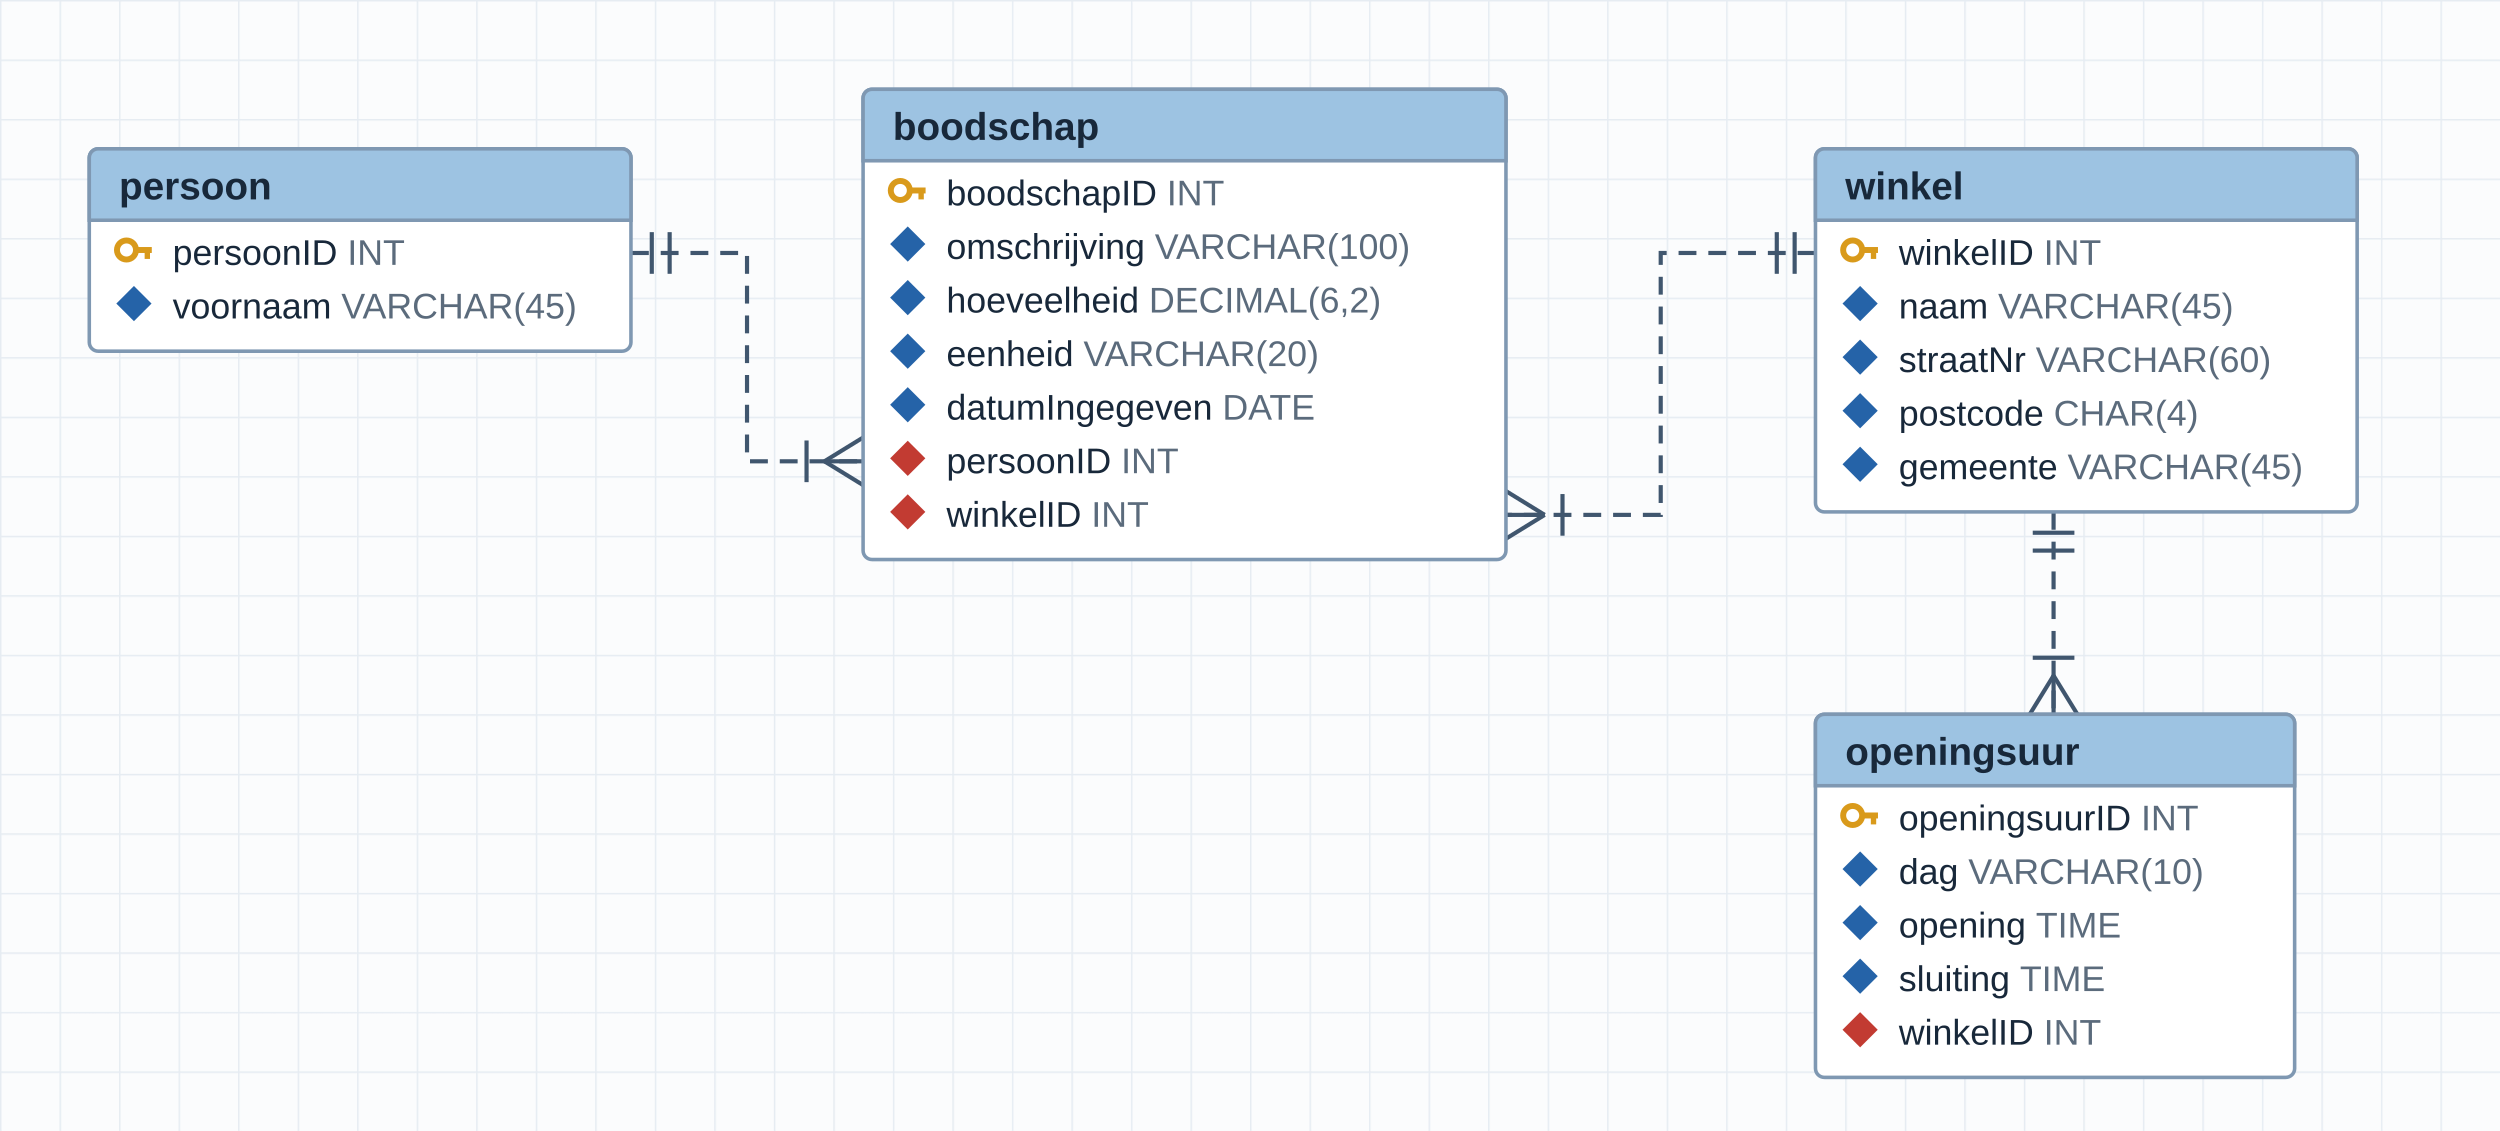
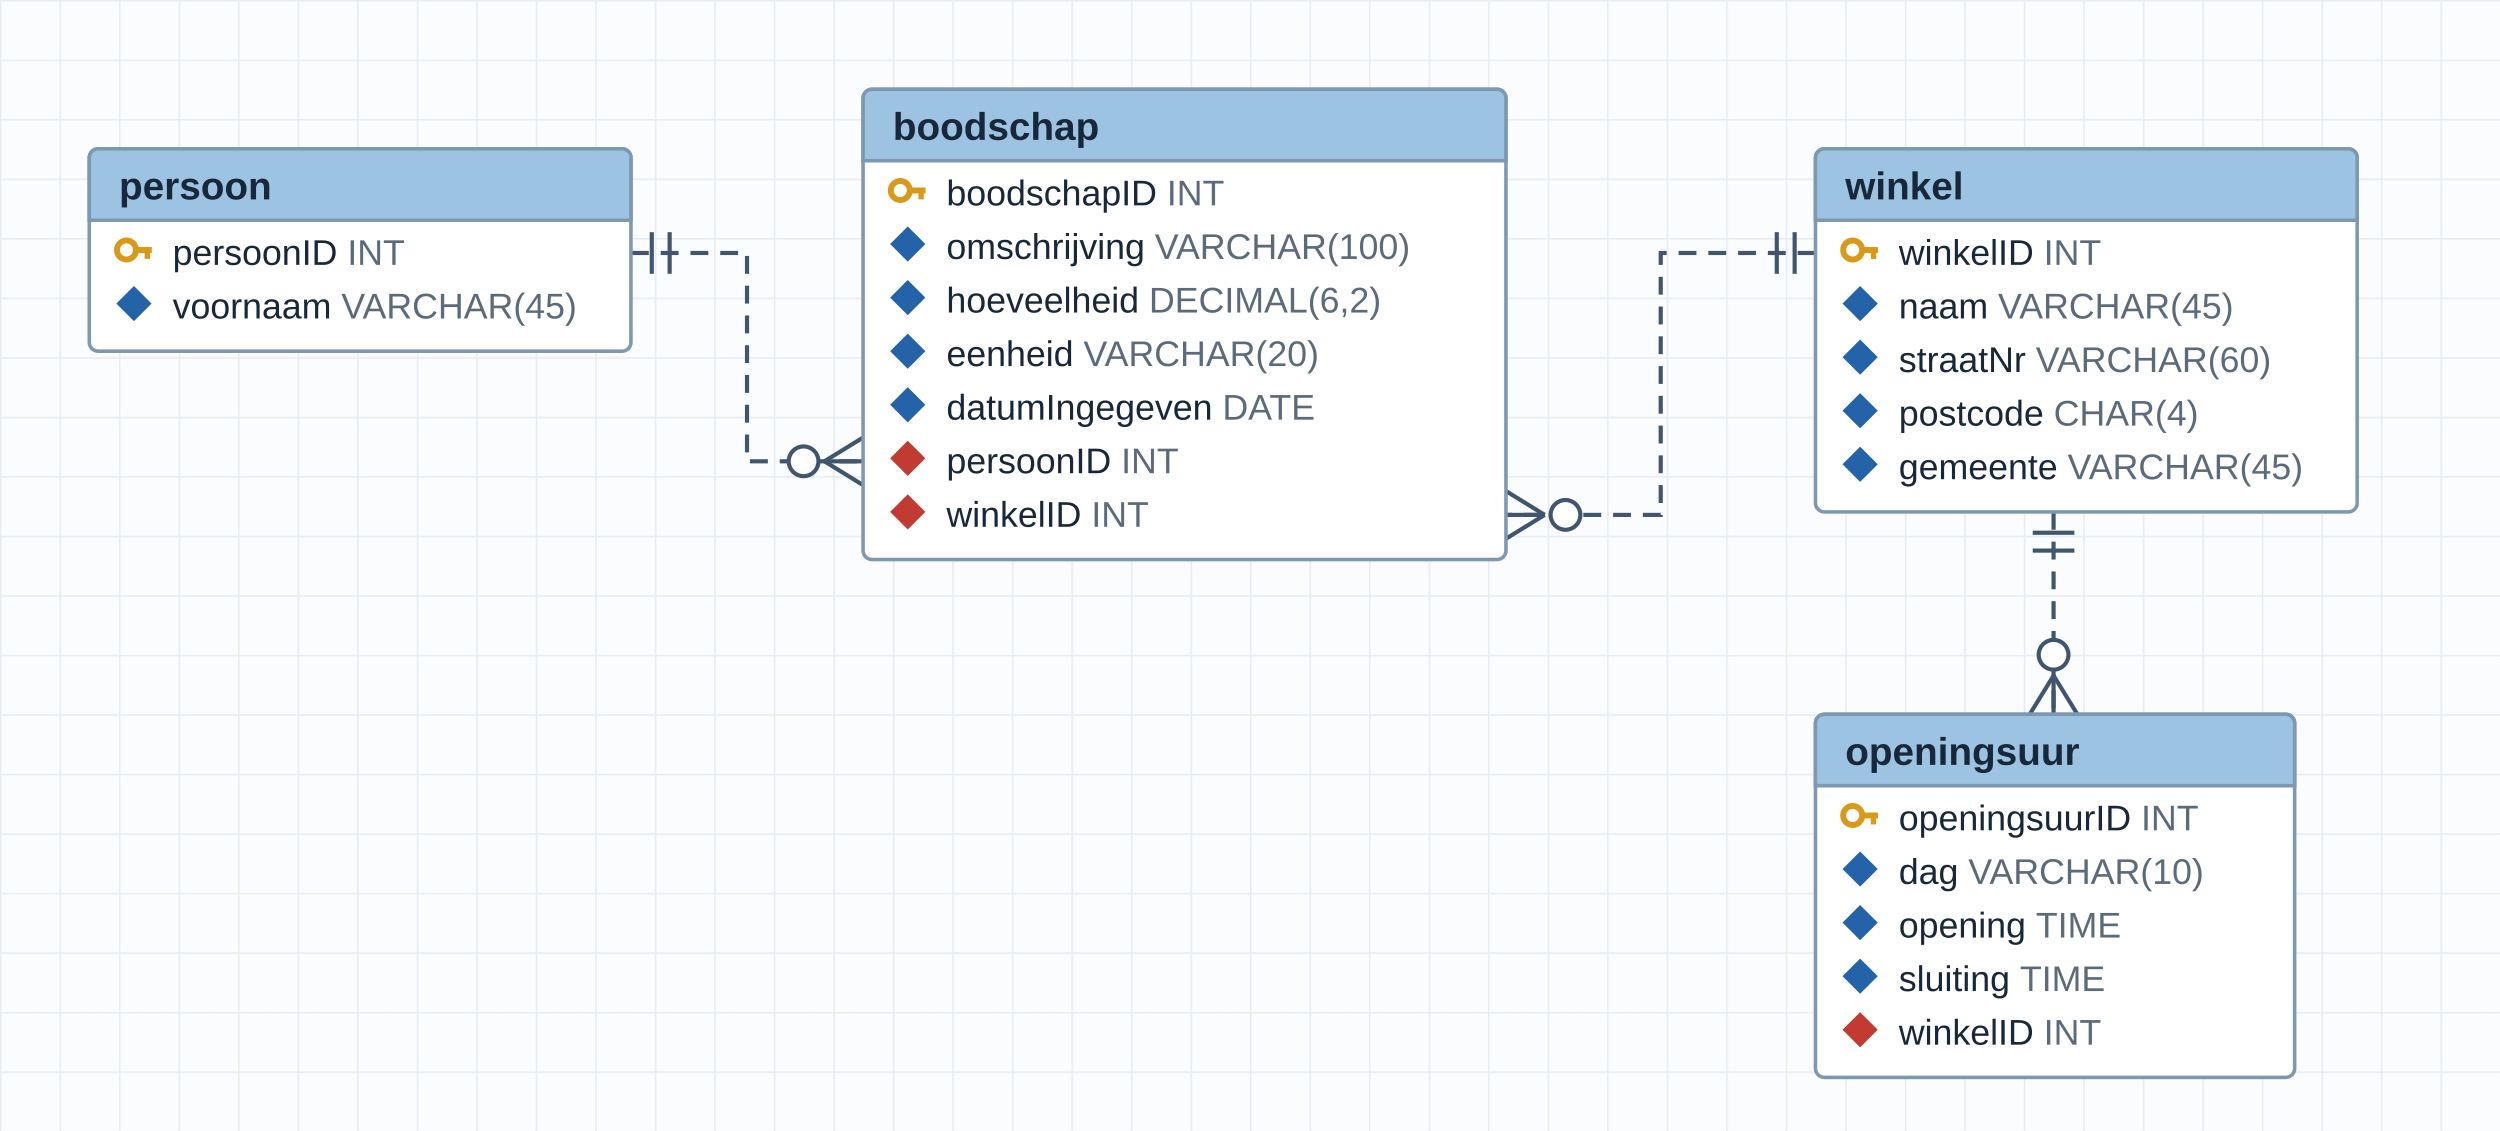
<svg xmlns="http://www.w3.org/2000/svg" viewBox="0 0 840 380" width="840" height="380" role="img" aria-label="Schematische weergave van het EER-diagram van de databank boodschappen">
  <defs>
    <pattern id="grid" width="20" height="20" patternUnits="userSpaceOnUse">
      <path d="M20,0 L0,0 0,20" fill="none" stroke="#E6ECF2" stroke-width="1" />
    </pattern>
  </defs>
  <rect width="100%" height="100%" fill="#FBFCFD" />
  <rect width="100%" height="100%" fill="url(#grid)" />
  <polyline points="212.0,85.0 251.0,85.0 251.0,155.0 290.0,155.0" fill="none" stroke="#40566E" stroke-width="1.4" stroke-dasharray="6,4" />
  <line x1="219.0" y1="92.0" x2="219.0" y2="78.0" stroke="#40566E" stroke-width="1.4" />
  <line x1="225.0" y1="92.0" x2="225.0" y2="78.0" stroke="#40566E" stroke-width="1.4" />
  <line x1="277.0" y1="155.0" x2="290.0" y2="163.0" stroke="#40566E" stroke-width="1.4" />
  <line x1="277.0" y1="155.0" x2="290.0" y2="155.0" stroke="#40566E" stroke-width="1.4" />
  <line x1="277.0" y1="155.0" x2="290.0" y2="147.0" stroke="#40566E" stroke-width="1.4" />
-   <line x1="271.0" y1="148.0" x2="271.0" y2="162.0" stroke="#40566E" stroke-width="1.4" />
+   <circle cx="270.0" cy="155.0" r="5" fill="#fff" stroke="#40566E" stroke-width="1.4" />
  <polyline points="610.0,85.0 558.0,85.0 558.0,173.0 506.0,173.0" fill="none" stroke="#40566E" stroke-width="1.4" stroke-dasharray="6,4" />
  <line x1="603.0" y1="78.0" x2="603.0" y2="92.0" stroke="#40566E" stroke-width="1.4" />
  <line x1="597.0" y1="78.0" x2="597.0" y2="92.0" stroke="#40566E" stroke-width="1.4" />
  <line x1="519.0" y1="173.0" x2="506.0" y2="165.0" stroke="#40566E" stroke-width="1.4" />
  <line x1="519.0" y1="173.0" x2="506.0" y2="173.0" stroke="#40566E" stroke-width="1.4" />
  <line x1="519.0" y1="173.0" x2="506.0" y2="181.0" stroke="#40566E" stroke-width="1.4" />
-   <line x1="525.0" y1="180.0" x2="525.0" y2="166.0" stroke="#40566E" stroke-width="1.4" />
+   <circle cx="526.0" cy="173.0" r="5" fill="#fff" stroke="#40566E" stroke-width="1.4" />
  <polyline points="690.0,172.0 690.0,240.0" fill="none" stroke="#40566E" stroke-width="1.4" stroke-dasharray="6,4" />
  <line x1="683.0" y1="179.0" x2="697.0" y2="179.0" stroke="#40566E" stroke-width="1.4" />
  <line x1="683.0" y1="185.0" x2="697.0" y2="185.0" stroke="#40566E" stroke-width="1.4" />
  <line x1="690.0" y1="227.0" x2="682.0" y2="240.0" stroke="#40566E" stroke-width="1.4" />
  <line x1="690.0" y1="227.0" x2="690.0" y2="240.0" stroke="#40566E" stroke-width="1.4" />
  <line x1="690.0" y1="227.0" x2="698.0" y2="240.0" stroke="#40566E" stroke-width="1.4" />
-   <line x1="697.0" y1="221.0" x2="683.0" y2="221.0" stroke="#40566E" stroke-width="1.4" />
+   <circle cx="690.0" cy="220.0" r="5" fill="#fff" stroke="#40566E" stroke-width="1.4" />
  <g>
    <rect x="30" y="50" width="182" height="68" rx="3" fill="#fff" stroke="#7F98B2" stroke-width="1.2" />
    <path d="M30,74 v-21 a3,3 0 0 1 3,-3 h176 a3,3 0 0 1 3,3 v21 z" fill="#9DC3E2" stroke="#7F98B2" stroke-width="1.2" />
    <text x="40" y="67" font-family="Segoe UI, Helvetica Neue, Arial, sans-serif" font-size="13" font-weight="700" fill="#18283A">persoon</text>
    <g transform="translate(39,84.0)">
      <circle cx="3.5" cy="0" r="3.2" fill="none" stroke="#D99A1B" stroke-width="2" />
      <line x1="6.5" y1="0" x2="12" y2="0" stroke="#D99A1B" stroke-width="2" />
      <line x1="10.5" y1="0" x2="10.5" y2="3" stroke="#D99A1B" stroke-width="1.8" />
    </g>
    <text x="58" y="89.0" font-family="Segoe UI, Helvetica Neue, Arial, sans-serif" font-size="12" fill="#18283A">persoonID <tspan fill="#5B6B7C">INT</tspan>
    </text>
    <path d="M45,97.0 l5,5 l-5,5 l-5,-5 z" fill="#2563A8" stroke="#2563A8" stroke-width="1.3" />
    <text x="58" y="107.0" font-family="Segoe UI, Helvetica Neue, Arial, sans-serif" font-size="12" fill="#18283A">voornaam <tspan fill="#5B6B7C">VARCHAR(45)</tspan>
    </text>
  </g>
  <g>
    <rect x="290" y="30" width="216" height="158" rx="3" fill="#fff" stroke="#7F98B2" stroke-width="1.2" />
    <path d="M290,54 v-21 a3,3 0 0 1 3,-3 h210 a3,3 0 0 1 3,3 v21 z" fill="#9DC3E2" stroke="#7F98B2" stroke-width="1.2" />
    <text x="300" y="47" font-family="Segoe UI, Helvetica Neue, Arial, sans-serif" font-size="13" font-weight="700" fill="#18283A">boodschap</text>
    <g transform="translate(299,64.0)">
      <circle cx="3.5" cy="0" r="3.2" fill="none" stroke="#D99A1B" stroke-width="2" />
      <line x1="6.5" y1="0" x2="12" y2="0" stroke="#D99A1B" stroke-width="2" />
      <line x1="10.5" y1="0" x2="10.5" y2="3" stroke="#D99A1B" stroke-width="1.8" />
    </g>
    <text x="318" y="69.0" font-family="Segoe UI, Helvetica Neue, Arial, sans-serif" font-size="12" fill="#18283A">boodschapID <tspan fill="#5B6B7C">INT</tspan>
    </text>
    <path d="M305,77.0 l5,5 l-5,5 l-5,-5 z" fill="#2563A8" stroke="#2563A8" stroke-width="1.3" />
    <text x="318" y="87.0" font-family="Segoe UI, Helvetica Neue, Arial, sans-serif" font-size="12" fill="#18283A">omschrijving <tspan fill="#5B6B7C">VARCHAR(100)</tspan>
    </text>
    <path d="M305,95.0 l5,5 l-5,5 l-5,-5 z" fill="#2563A8" stroke="#2563A8" stroke-width="1.3" />
    <text x="318" y="105.0" font-family="Segoe UI, Helvetica Neue, Arial, sans-serif" font-size="12" fill="#18283A">hoeveelheid <tspan fill="#5B6B7C">DECIMAL(6,2)</tspan>
    </text>
    <path d="M305,113.0 l5,5 l-5,5 l-5,-5 z" fill="#2563A8" stroke="#2563A8" stroke-width="1.3" />
    <text x="318" y="123.0" font-family="Segoe UI, Helvetica Neue, Arial, sans-serif" font-size="12" fill="#18283A">eenheid <tspan fill="#5B6B7C">VARCHAR(20)</tspan>
    </text>
    <path d="M305,131.0 l5,5 l-5,5 l-5,-5 z" fill="#2563A8" stroke="#2563A8" stroke-width="1.3" />
    <text x="318" y="141.0" font-family="Segoe UI, Helvetica Neue, Arial, sans-serif" font-size="12" fill="#18283A">datumIngegeven <tspan fill="#5B6B7C">DATE</tspan>
    </text>
    <path d="M305,149.0 l5,5 l-5,5 l-5,-5 z" fill="#C23B32" stroke="#C23B32" stroke-width="1.3" />
    <text x="318" y="159.0" font-family="Segoe UI, Helvetica Neue, Arial, sans-serif" font-size="12" fill="#18283A">persoonID <tspan fill="#5B6B7C">INT</tspan>
    </text>
    <path d="M305,167.0 l5,5 l-5,5 l-5,-5 z" fill="#C23B32" stroke="#C23B32" stroke-width="1.3" />
    <text x="318" y="177.0" font-family="Segoe UI, Helvetica Neue, Arial, sans-serif" font-size="12" fill="#18283A">winkelID <tspan fill="#5B6B7C">INT</tspan>
    </text>
  </g>
  <g>
    <rect x="610" y="50" width="182" height="122" rx="3" fill="#fff" stroke="#7F98B2" stroke-width="1.2" />
    <path d="M610,74 v-21 a3,3 0 0 1 3,-3 h176 a3,3 0 0 1 3,3 v21 z" fill="#9DC3E2" stroke="#7F98B2" stroke-width="1.2" />
    <text x="620" y="67" font-family="Segoe UI, Helvetica Neue, Arial, sans-serif" font-size="13" font-weight="700" fill="#18283A">winkel</text>
    <g transform="translate(619,84.0)">
      <circle cx="3.5" cy="0" r="3.2" fill="none" stroke="#D99A1B" stroke-width="2" />
      <line x1="6.5" y1="0" x2="12" y2="0" stroke="#D99A1B" stroke-width="2" />
      <line x1="10.5" y1="0" x2="10.5" y2="3" stroke="#D99A1B" stroke-width="1.8" />
    </g>
    <text x="638" y="89.0" font-family="Segoe UI, Helvetica Neue, Arial, sans-serif" font-size="12" fill="#18283A">winkelID <tspan fill="#5B6B7C">INT</tspan>
    </text>
    <path d="M625,97.0 l5,5 l-5,5 l-5,-5 z" fill="#2563A8" stroke="#2563A8" stroke-width="1.3" />
    <text x="638" y="107.0" font-family="Segoe UI, Helvetica Neue, Arial, sans-serif" font-size="12" fill="#18283A">naam <tspan fill="#5B6B7C">VARCHAR(45)</tspan>
    </text>
    <path d="M625,115.0 l5,5 l-5,5 l-5,-5 z" fill="#2563A8" stroke="#2563A8" stroke-width="1.3" />
    <text x="638" y="125.0" font-family="Segoe UI, Helvetica Neue, Arial, sans-serif" font-size="12" fill="#18283A">straatNr <tspan fill="#5B6B7C">VARCHAR(60)</tspan>
    </text>
    <path d="M625,133.0 l5,5 l-5,5 l-5,-5 z" fill="#2563A8" stroke="#2563A8" stroke-width="1.3" />
    <text x="638" y="143.0" font-family="Segoe UI, Helvetica Neue, Arial, sans-serif" font-size="12" fill="#18283A">postcode <tspan fill="#5B6B7C">CHAR(4)</tspan>
    </text>
    <path d="M625,151.0 l5,5 l-5,5 l-5,-5 z" fill="#2563A8" stroke="#2563A8" stroke-width="1.3" />
    <text x="638" y="161.0" font-family="Segoe UI, Helvetica Neue, Arial, sans-serif" font-size="12" fill="#18283A">gemeente <tspan fill="#5B6B7C">VARCHAR(45)</tspan>
    </text>
  </g>
  <g>
    <rect x="610" y="240" width="161" height="122" rx="3" fill="#fff" stroke="#7F98B2" stroke-width="1.2" />
    <path d="M610,264 v-21 a3,3 0 0 1 3,-3 h155 a3,3 0 0 1 3,3 v21 z" fill="#9DC3E2" stroke="#7F98B2" stroke-width="1.2" />
    <text x="620" y="257" font-family="Segoe UI, Helvetica Neue, Arial, sans-serif" font-size="13" font-weight="700" fill="#18283A">openingsuur</text>
    <g transform="translate(619,274.0)">
      <circle cx="3.5" cy="0" r="3.2" fill="none" stroke="#D99A1B" stroke-width="2" />
      <line x1="6.5" y1="0" x2="12" y2="0" stroke="#D99A1B" stroke-width="2" />
      <line x1="10.5" y1="0" x2="10.5" y2="3" stroke="#D99A1B" stroke-width="1.8" />
    </g>
    <text x="638" y="279.0" font-family="Segoe UI, Helvetica Neue, Arial, sans-serif" font-size="12" fill="#18283A">openingsuurID <tspan fill="#5B6B7C">INT</tspan>
    </text>
    <path d="M625,287.0 l5,5 l-5,5 l-5,-5 z" fill="#2563A8" stroke="#2563A8" stroke-width="1.3" />
    <text x="638" y="297.0" font-family="Segoe UI, Helvetica Neue, Arial, sans-serif" font-size="12" fill="#18283A">dag <tspan fill="#5B6B7C">VARCHAR(10)</tspan>
    </text>
    <path d="M625,305.0 l5,5 l-5,5 l-5,-5 z" fill="#2563A8" stroke="#2563A8" stroke-width="1.3" />
    <text x="638" y="315.0" font-family="Segoe UI, Helvetica Neue, Arial, sans-serif" font-size="12" fill="#18283A">opening <tspan fill="#5B6B7C">TIME</tspan>
    </text>
    <path d="M625,323.0 l5,5 l-5,5 l-5,-5 z" fill="#2563A8" stroke="#2563A8" stroke-width="1.3" />
    <text x="638" y="333.0" font-family="Segoe UI, Helvetica Neue, Arial, sans-serif" font-size="12" fill="#18283A">sluiting <tspan fill="#5B6B7C">TIME</tspan>
    </text>
    <path d="M625,341.0 l5,5 l-5,5 l-5,-5 z" fill="#C23B32" stroke="#C23B32" stroke-width="1.3" />
    <text x="638" y="351.0" font-family="Segoe UI, Helvetica Neue, Arial, sans-serif" font-size="12" fill="#18283A">winkelID <tspan fill="#5B6B7C">INT</tspan>
    </text>
  </g>
</svg>
